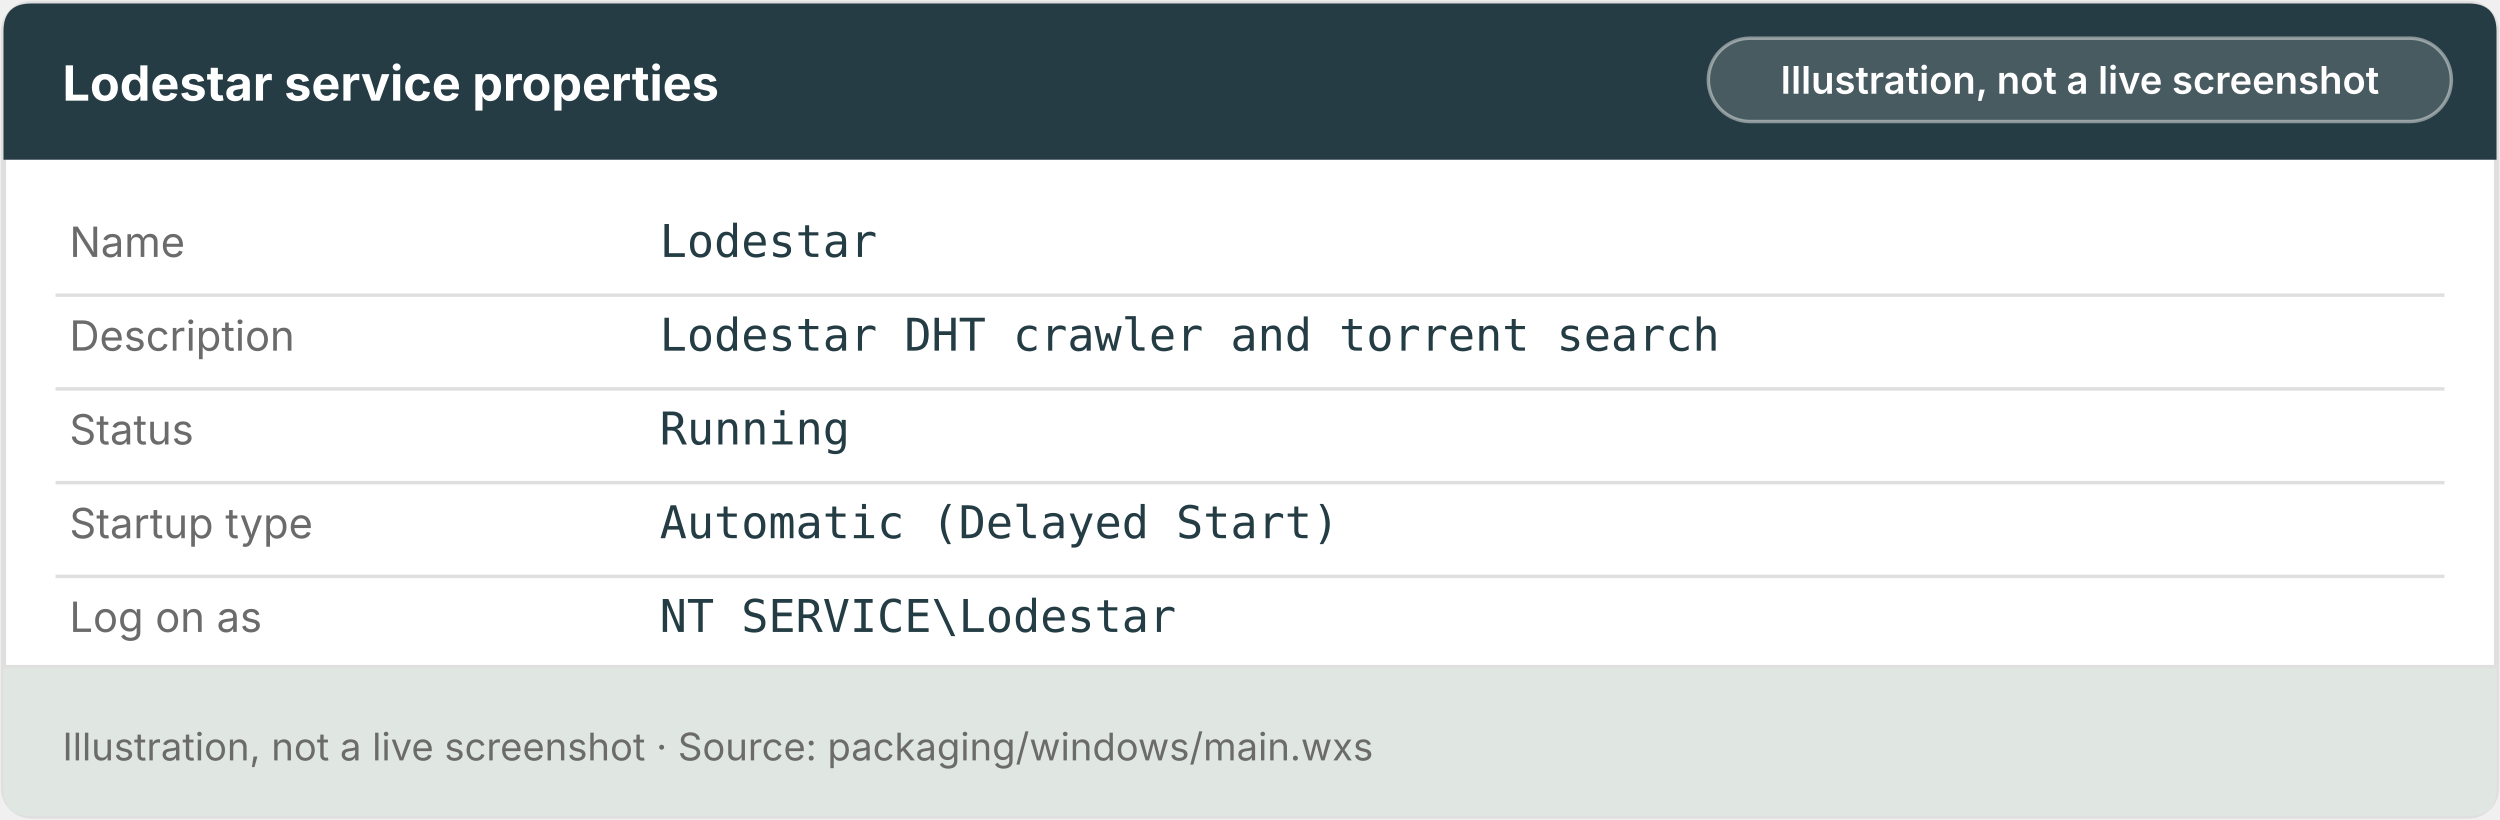
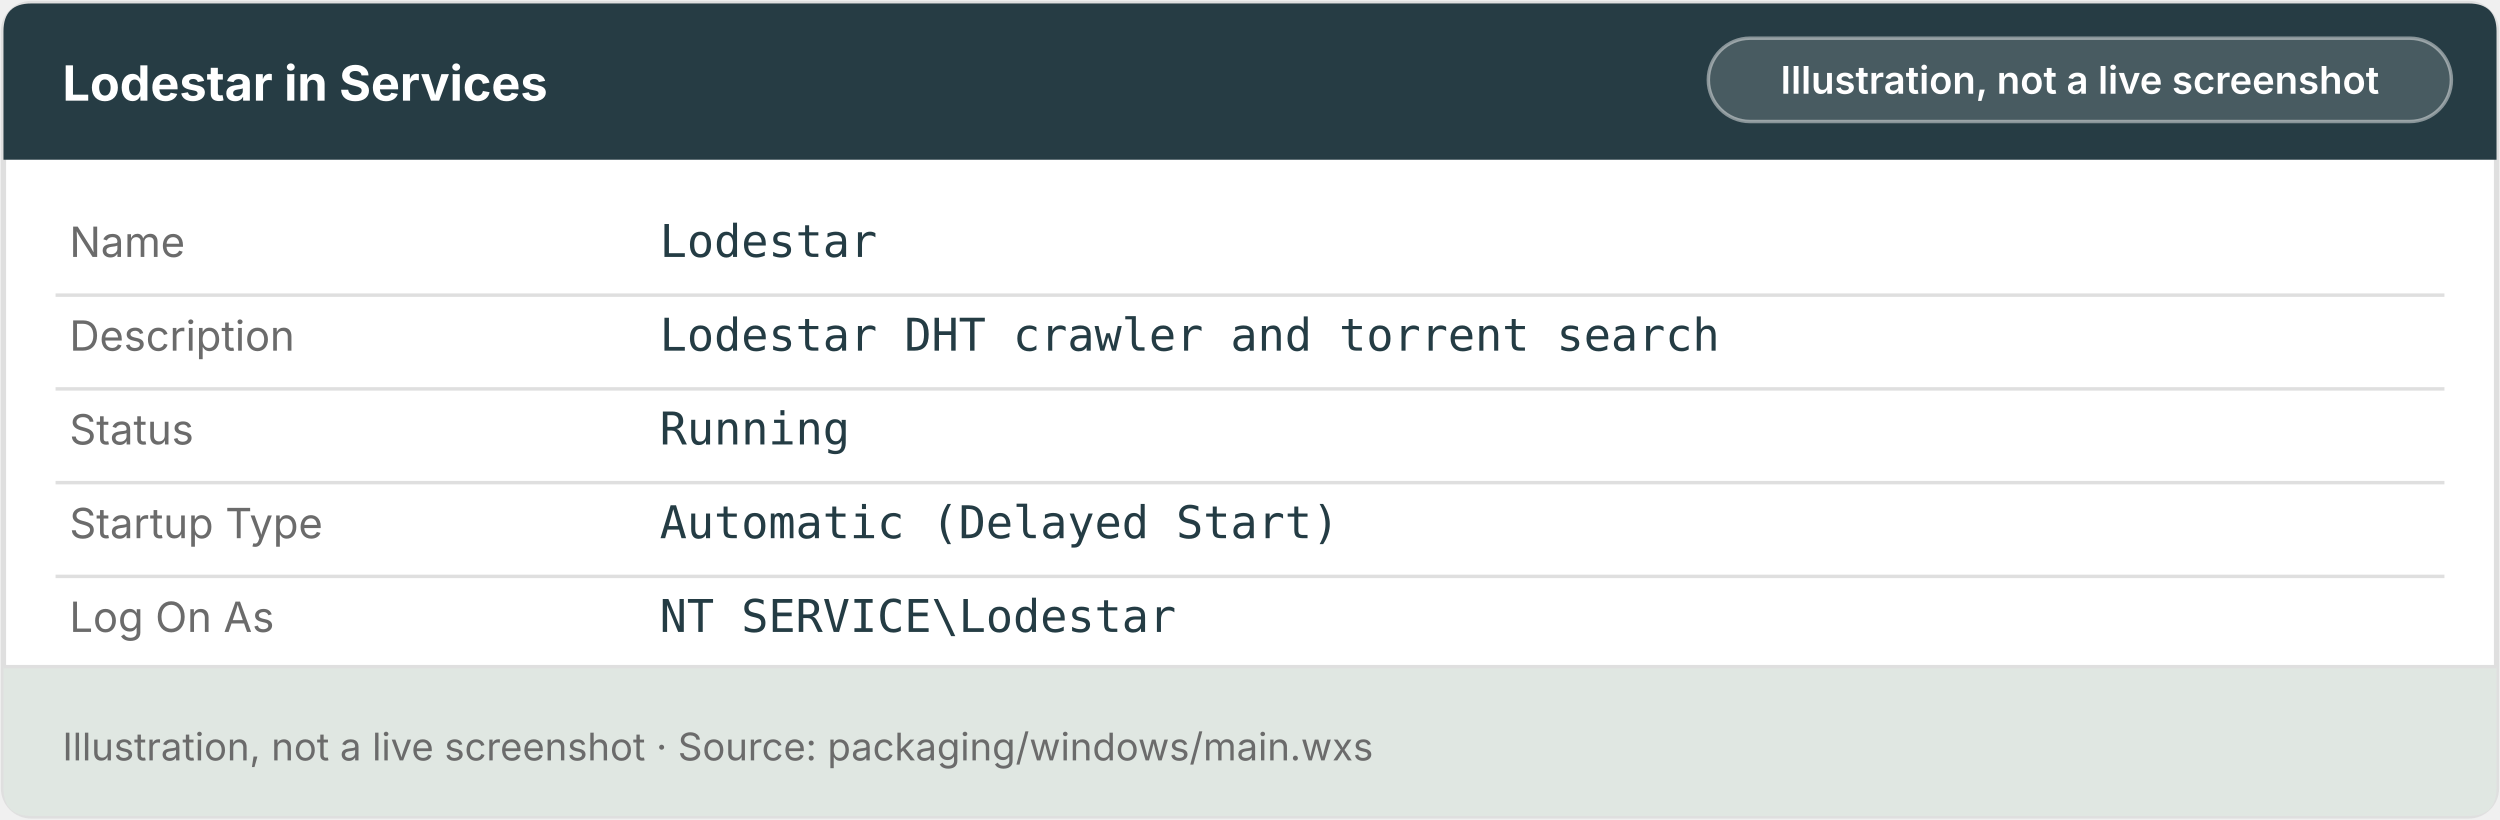
- <svg xmlns="http://www.w3.org/2000/svg" width="720" height="236" viewBox="0 0 720 236" role="img" aria-label="The Lodestar service in Windows Services — Illustration, not a live screenshot">
+ <svg xmlns="http://www.w3.org/2000/svg" width="720" height="236" viewBox="0 0 720 236" role="img" aria-label="Lodestar in the Windows Services list — Illustration, not a live screenshot">
  <rect x="1" y="1" width="718" height="234" rx="8" fill="#FFFFFF" stroke="#DFDFDF" stroke-width="1.5" />
  <path d="M1 9 Q1 1 9 1 L711 1 Q719 1 719 9 L719 46 L1 46 Z" fill="#263C44" />
-   <text x="18" y="29" fill="#FFFFFF" font-family="'Atkinson Hyperlegible Next', -apple-system, BlinkMacSystemFont, 'Segoe UI', sans-serif" font-size="14" font-weight="700">Lodestar service properties</text>
+   <text x="18" y="29" fill="#FFFFFF" font-family="'Atkinson Hyperlegible Next', -apple-system, BlinkMacSystemFont, 'Segoe UI', sans-serif" font-size="14" font-weight="700">Lodestar in Services</text>
  <rect x="492" y="11" width="214" height="24" rx="12" fill="#FFFFFF" fill-opacity="0.16" stroke="#FFFFFF" stroke-opacity="0.45" />
  <text x="599" y="27" text-anchor="middle" fill="#FFFFFF" font-family="'Atkinson Hyperlegible Next', -apple-system, BlinkMacSystemFont, 'Segoe UI', sans-serif" font-size="11" font-weight="600">Illustration, not a live screenshot</text>
  <text x="20" y="74" fill="#6B6B6B" font-family="'Atkinson Hyperlegible Next', -apple-system, BlinkMacSystemFont, 'Segoe UI', sans-serif" font-size="12">Name</text>
  <text x="190" y="74" fill="#243C44" font-family="'Atkinson Hyperlegible Mono', Consolas, monospace" font-size="13">Lodestar</text>
  <line x1="16" y1="85" x2="704" y2="85" stroke="#DFDFDF" stroke-width="1" />
  <text x="20" y="101" fill="#6B6B6B" font-family="'Atkinson Hyperlegible Next', -apple-system, BlinkMacSystemFont, 'Segoe UI', sans-serif" font-size="12">Description</text>
  <text x="190" y="101" fill="#243C44" font-family="'Atkinson Hyperlegible Mono', Consolas, monospace" font-size="13">Lodestar DHT crawler and torrent search</text>
  <line x1="16" y1="112" x2="704" y2="112" stroke="#DFDFDF" stroke-width="1" />
  <text x="20" y="128" fill="#6B6B6B" font-family="'Atkinson Hyperlegible Next', -apple-system, BlinkMacSystemFont, 'Segoe UI', sans-serif" font-size="12">Status</text>
  <text x="190" y="128" fill="#243C44" font-family="'Atkinson Hyperlegible Mono', Consolas, monospace" font-size="13">Running</text>
  <line x1="16" y1="139" x2="704" y2="139" stroke="#DFDFDF" stroke-width="1" />
-   <text x="20" y="155" fill="#6B6B6B" font-family="'Atkinson Hyperlegible Next', -apple-system, BlinkMacSystemFont, 'Segoe UI', sans-serif" font-size="12">Startup type</text>
+   <text x="20" y="155" fill="#6B6B6B" font-family="'Atkinson Hyperlegible Next', -apple-system, BlinkMacSystemFont, 'Segoe UI', sans-serif" font-size="12">Startup Type</text>
  <text x="190" y="155" fill="#243C44" font-family="'Atkinson Hyperlegible Mono', Consolas, monospace" font-size="13">Automatic (Delayed Start)</text>
  <line x1="16" y1="166" x2="704" y2="166" stroke="#DFDFDF" stroke-width="1" />
-   <text x="20" y="182" fill="#6B6B6B" font-family="'Atkinson Hyperlegible Next', -apple-system, BlinkMacSystemFont, 'Segoe UI', sans-serif" font-size="12">Log on as</text>
+   <text x="20" y="182" fill="#6B6B6B" font-family="'Atkinson Hyperlegible Next', -apple-system, BlinkMacSystemFont, 'Segoe UI', sans-serif" font-size="12">Log On As</text>
  <text x="190" y="182" fill="#243C44" font-family="'Atkinson Hyperlegible Mono', Consolas, monospace" font-size="13">NT SERVICE\Lodestar</text>
  <line x1="16" y1="193" x2="704" y2="193" stroke="#DFDFDF" stroke-width="1" />
  <path d="M1 192 L719 192 L719 227 Q719 235 711 235 L9 235 Q1 235 1 227 Z" fill="#E0E7E2" />
  <line x1="1" y1="192" x2="719" y2="192" stroke="#DFDFDF" stroke-width="1" />
  <text x="18" y="219" fill="#6B6B6B" font-family="'Atkinson Hyperlegible Next', -apple-system, BlinkMacSystemFont, 'Segoe UI', sans-serif" font-size="11">Illustration, not a live screenshot · Source: packaging/windows/main.wxs</text>
</svg>
